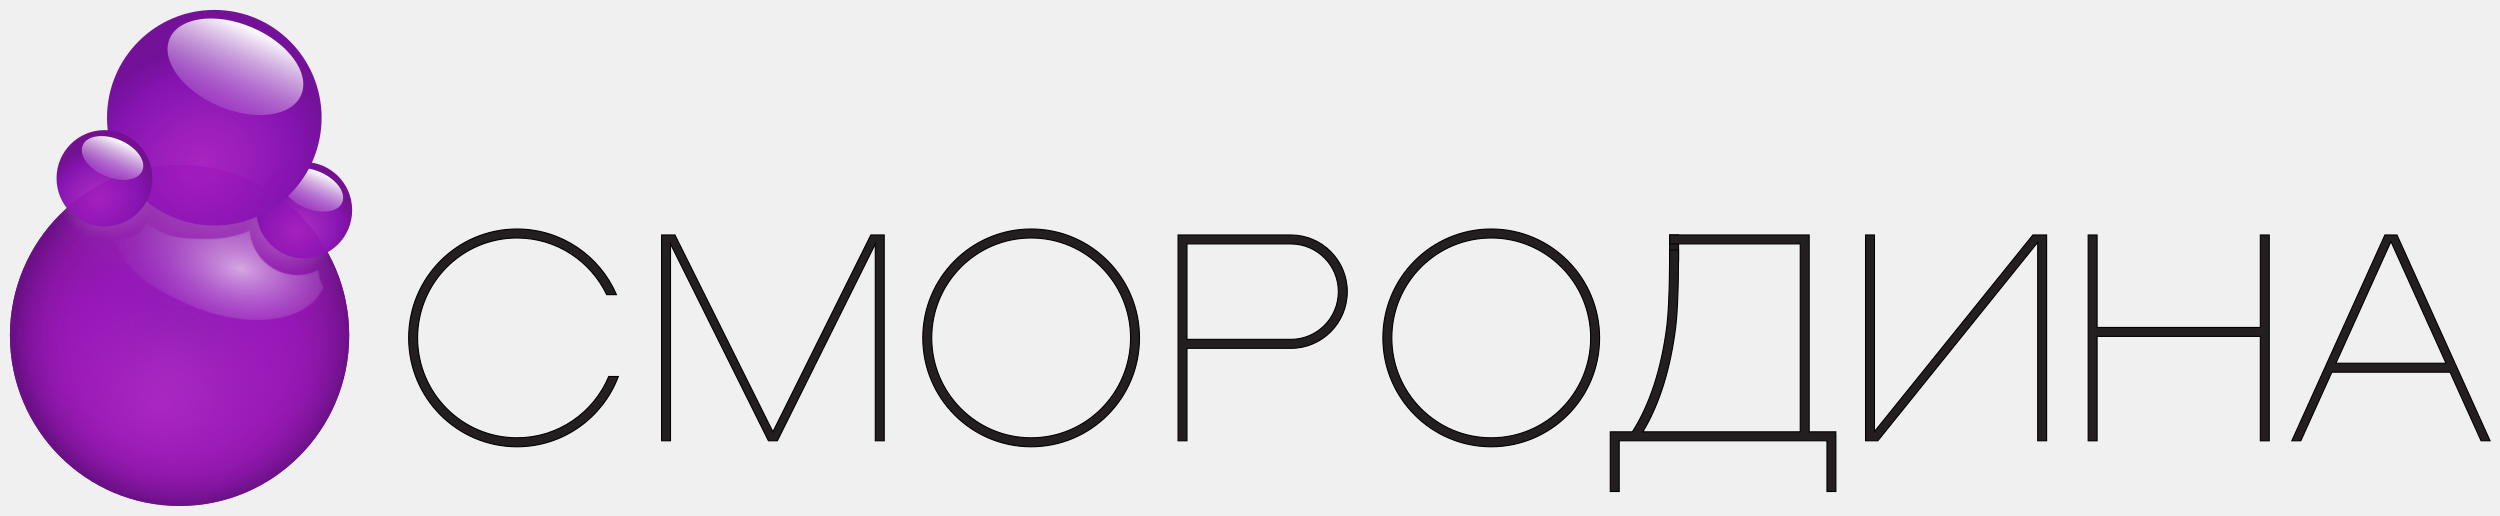
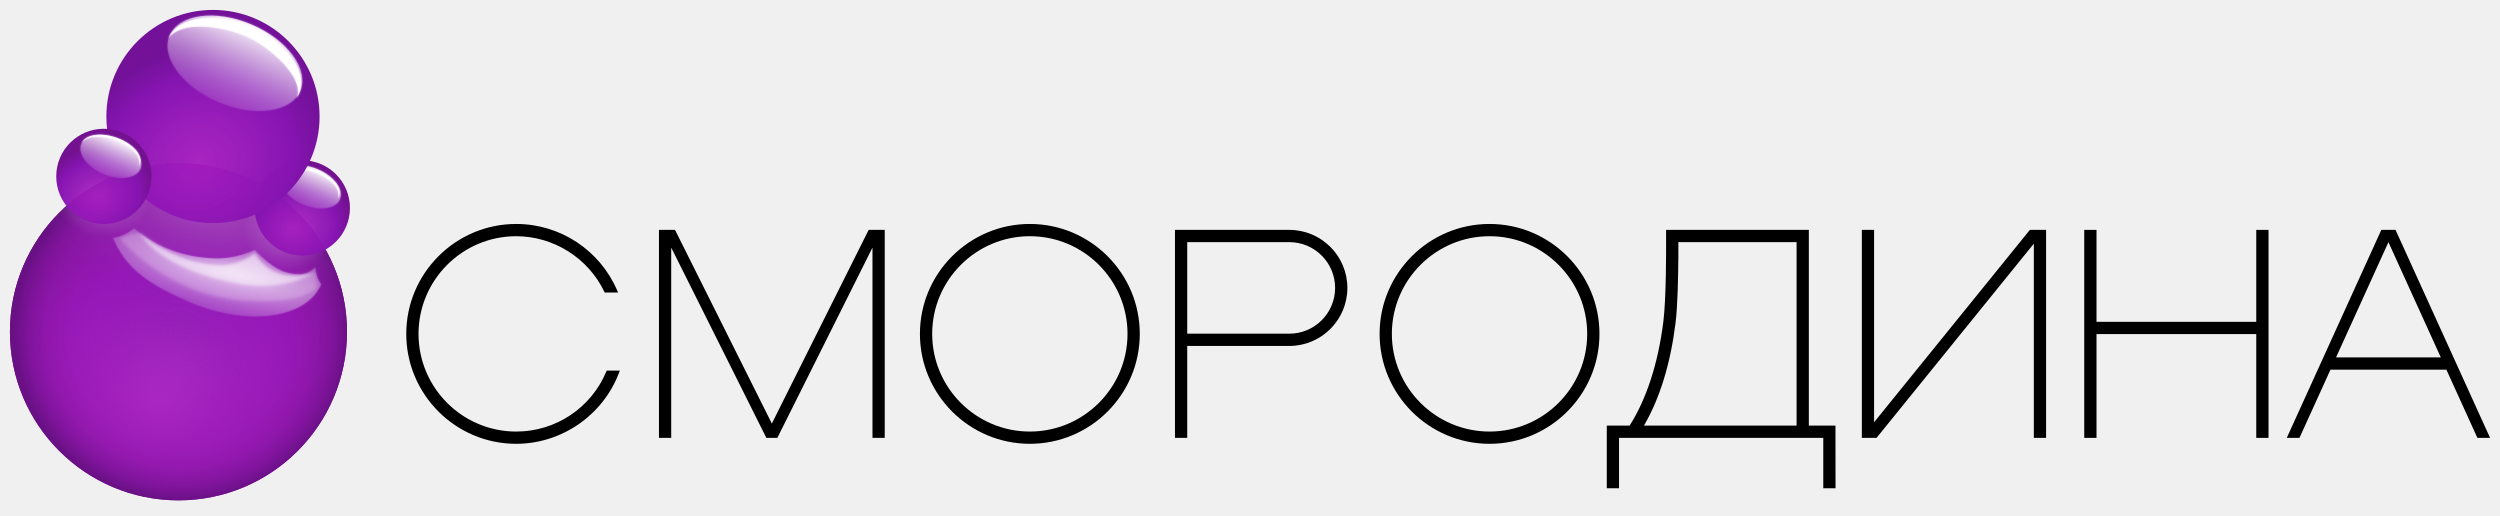
<svg xmlns="http://www.w3.org/2000/svg" xmlns:xlink="http://www.w3.org/1999/xlink" viewBox="0 0 2520 520">
+   <filter id="t">
+     <feGaussianBlur stdDeviation="2" />
+   </filter>
  <filter id="n">
    <feGaussianBlur stdDeviation="1" />
  </filter>
-   <path fill="#231F20" stroke="#000" stroke-width="1.134" stroke-miterlimit="10" d="M1039.395 230.849c-60.315 0-109.211 49.135-109.211 109.745s48.896 109.744 109.211 109.744c60.314 0 109.21-49.135 109.21-109.744s-48.896-109.745-109.21-109.745zm0 210.469c-55.356 0-100.235-45.098-100.235-100.725s44.879-100.724 100.235-100.724 100.234 45.097 100.234 100.724-44.878 100.725-100.234 100.725z" />
-   <path fill="#231F20" stroke="#000" stroke-width="1.134" stroke-miterlimit="10" d="M1503.166 230.849c-60.315 0-109.211 49.135-109.211 109.745s48.896 109.744 109.211 109.744 109.211-49.135 109.211-109.744-48.896-109.745-109.211-109.745zm0 210.469c-55.356 0-100.234-45.098-100.234-100.725s44.878-100.724 100.234-100.724 100.234 45.098 100.234 100.725-44.878 100.724-100.234 100.724z" />
-   <polygon fill="#231F20" stroke="#000" stroke-width="1.134" stroke-miterlimit="10" points="2278.427,236.863 2278.427,330.07 2113.862,330.07 2113.862,236.863 2104.886,236.863 2104.886,444.324 2113.862,444.324 2113.862,339.09 2278.427,339.09 2278.427,444.324 2287.403,444.324 2287.403,236.863" />
-   <rect x="1683.003" y="236.863" fill="#231F20" stroke="#000" stroke-width="1.134" stroke-miterlimit="10" width="8.977" height="25.932" />
-   <polygon fill="#231F20" stroke="#000" stroke-width="1.134" stroke-miterlimit="10" points="2060.005,236.863 2054.021,236.863 2049.124,236.863 1889.456,435.002 1889.456,236.863 1880.48,236.863 1880.48,444.324 1881.944,444.324 1889.456,444.324 1892.825,444.324 2054.021,244.289 2054.021,444.324 2062.997,444.324 2062.997,236.863" />
-   <path fill="#231F20" stroke="#000" stroke-width="1.134" stroke-miterlimit="10" d="M2500.927 444.324h9.073l-93.841-207.461h-12.162l-93.841 207.461h9.072l31.28-69.154h119.139l31.28 69.154zm-146.337-78.174l55.488-122.672 55.487 122.672h-110.975z" />
-   <polygon fill="#231F20" stroke="#000" stroke-width="1.134" stroke-miterlimit="10" points="886.797,236.863 882.31,236.863 877.82,236.863 779.083,435.305 680.347,236.863 675.856,236.863 671.37,236.863 666.881,236.863 666.881,444.324 675.856,444.324 675.856,245.88 774.596,444.324 783.571,444.324 882.31,245.88 882.31,444.324 891.286,444.324 891.286,236.863" />
-   <path stroke="#000" stroke-width="1.134" stroke-miterlimit="10" d="M675.856 236.863" fill="none" />
-   <path fill="#231F20" stroke="#000" stroke-width="1.134" stroke-miterlimit="10" d="M1301.201 236.863h-113.7v207.462h8.977v-93.207h104.723c31.394 0 56.849-25.574 56.849-57.127s-25.455-57.128-56.849-57.128zm0 105.235h-104.723v-96.215h104.723c26.438 0 47.873 21.538 47.873 48.108s-21.435 48.107-47.873 48.107z" />
-   <path fill="#231F20" stroke="#000" stroke-width="1.134" stroke-miterlimit="10" d="M1850.483 438.311v-3.006h-26.853v-198.443h-140.552v9.02h131.576v189.422h-158.664c16.704-27.783 27.854-63.314 33.146-105.871 3.06-24.609 2.849-75.344 2.837-77.494l-8.977.047c.004.521.22 52.3-2.767 76.328-5.362 43.102-17.386 79.947-34.827 106.99h-22.241v60.133h8.976v-51.113h209.445v51.113h8.977v-57.127h-.076z" />
-   <path fill="#231F20" stroke="#000" stroke-width="1.134" stroke-miterlimit="10" d="M613.622 379.51c-15.148 36.305-50.845 61.809-92.471 61.809-55.356 0-100.235-45.098-100.235-100.725s44.879-100.724 100.235-100.724c39.814 0 74.207 23.33 90.382 57.126h9.852c-16.787-38.915-55.338-66.147-100.233-66.147-60.315 0-109.211 49.135-109.211 109.745s48.896 109.744 109.211 109.744c46.674 0 86.488-29.434 102.119-70.828h-9.649z" />
+   <path d="M1038.091 225.747c-61.1 0-110.807 49.707-110.807 110.807s49.707 110.807 110.807 110.807 110.807-49.708 110.807-110.807-49.707-110.807-110.807-110.807zm0 209.256c-54.285 0-98.45-44.165-98.45-98.45 0-54.284 44.165-98.449 98.45-98.449 54.284 0 98.449 44.165 98.449 98.449.001 54.285-44.165 98.45-98.449 98.45z" />
+   <path d="M1501.444 225.747c-61.1 0-110.807 49.707-110.807 110.807s49.707 110.807 110.807 110.807 110.807-49.708 110.807-110.807-49.708-110.807-110.807-110.807zm0 209.256c-54.284 0-98.449-44.165-98.449-98.45 0-54.284 44.165-98.449 98.449-98.449s98.449 44.165 98.449 98.449c0 54.285-44.165 98.45-98.449 98.45z" />
+   <polygon points="2274.309,324.396 2113.283,324.396 2113.283,231.726 2100.925,231.726 2100.925,441.382 2113.283,441.382 2113.283,336.754 2274.309,336.754 2274.309,441.382 2286.667,441.382 2286.667,231.726 2274.309,231.726" />
+   <polygon points="1889.08,425.632 1889.08,231.726 1876.722,231.726 1876.722,441.382 1891.56,441.382 2050.106,245.59 2050.106,441.382 2062.463,441.382 2062.463,231.726 2046.099,231.726" />
+   <path d="M2415.154 232.72l-.451-.994h-14.334l-95.296 209.656h12.788l31.251-68.755h116.849l31.251 68.755h12.788l-94.846-208.662zm45.188 127.549h-105.612l52.806-116.175 52.806 116.175z" />
+   <polygon points="778.016,426.93 680.883,232.663 680.416,231.726 664.219,231.726 664.219,441.382 676.577,441.382 676.577,249.564 772.017,440.445 772.483,441.382 783.548,441.382 879.455,249.564 879.455,441.382 891.812,441.382 891.812,231.726 875.616,231.726" />
+   <path d="M1299.662 231.726h-115.291v209.656h12.357v-92.67h102.934c32.252 0 58.492-26.24 58.492-58.493s-26.24-58.493-58.492-58.493zm0 104.628h-102.934v-92.271h102.934c25.438 0 46.135 20.696 46.135 46.135-.001 25.439-20.697 46.136-46.135 46.136z" />
+   <path d="M1823.314 429.024v-197.298h-143.89v15.046h-.016l.01 1.696c.004.512.208 51.981-2.751 75.667-5.256 42.042-17.021 78.286-34.038 104.889h-22.992v63.177h12.357v-50.819h205.867v50.819h12.357l-.076-63.177h-26.828zm-131.533-168.126v-6.221c.005-1.993.004-3.578 0-4.665v-5.929h119.176v184.941h-153.853c15.98-27.456 26.683-62.209 31.823-103.356 2.188-17.512 2.711-47.757 2.826-64.77h.028z" />
+   <path d="M611.141 374.591c-15.388 36.699-51.04 60.413-90.824 60.413-54.285 0-98.449-44.165-98.449-98.45 0-54.284 44.165-98.449 98.449-98.449 37.616 0 72.46 21.918 88.773 55.838l.461.96h13.49l-1.027-2.369c-17.586-40.571-57.504-66.787-101.697-66.787-61.1 0-110.807 49.707-110.807 110.807s49.707 110.807 110.807 110.807c45.743 0 87.381-28.739 103.612-71.513l.87-2.296h-13.221l-.437 1.039z" />
  <defs>
-     <path id="a" d="M180.991 166.348c94.436 0 170.991 76.929 170.991 171.824 0 94.9-76.555 171.828-170.991 171.828s-170.991-76.928-170.991-171.828c0-94.895 76.555-171.824 170.991-171.824z" />
+     <path id="a" d="M179.881 164.583c93.827 0 169.886 76.062 169.886 169.885 0 93.829-76.06 169.888-169.886 169.888-93.822 0-169.881-76.059-169.881-169.888 0-93.823 76.059-169.885 169.881-169.885z" />
  </defs>
  <clipPath id="b">
    <use xlink:href="#a" overflow="visible" />
  </clipPath>
  <g clip-path="url(#b)">
-     <radialGradient id="c" cx="120.708" cy="454.171" r="207.433" gradientTransform="matrix(.901 -.435 -.377 -.788 223.272 819.76)" gradientUnits="userSpaceOnUse">
+     <radialGradient id="c" cx="415.797" cy="1871.529" r="206.092" gradientTransform="matrix(.901 -.433 -.377 -.784 489.906 2052.718)" gradientUnits="userSpaceOnUse">
      <stop offset="0" stop-color="#A51ABF" stop-opacity=".9" />
      <stop offset=".541" stop-color="#8F16B5" stop-opacity=".972" />
      <stop offset=".748" stop-color="#8514B0" />
      <stop offset="1" stop-color="#691085" />
    </radialGradient>
-     <path fill="url(#c)" d="M180.991 166.348c94.436 0 170.991 76.929 170.991 171.824 0 94.9-76.555 171.828-170.991 171.828s-170.991-76.928-170.991-171.828c0-94.895 76.555-171.824 170.991-171.824z" />
-     <radialGradient id="d" cx="161.635" cy="505.492" r="169.573" gradientTransform="matrix(.901 -.435 -.436 -.914 258.142 870.889)" gradientUnits="userSpaceOnUse">
+     <path fill="url(#c)" d="M179.881 164.583c93.827 0 169.886 76.062 169.886 169.885 0 93.829-76.06 169.888-169.886 169.888-93.822 0-169.881-76.059-169.881-169.888 0-93.823 76.059-169.885 169.881-169.885z" />
+     <radialGradient id="d" cx="456.398" cy="1796.728" r="168.476" gradientTransform="matrix(.901 -.433 -.436 -.909 554.785 2166.124)" gradientUnits="userSpaceOnUse">
      <stop offset="0" stop-color="#A51ABF" stop-opacity="0" />
      <stop offset=".498" stop-color="#A31ABD" stop-opacity=".498" />
      <stop offset=".678" stop-color="#9C19B7" stop-opacity=".678" />
      <stop offset=".806" stop-color="#9117AB" stop-opacity=".806" />
      <stop offset=".908" stop-color="#80149B" stop-opacity=".908" />
      <stop offset=".996" stop-color="#6A1086" stop-opacity=".996" />
      <stop offset="1" stop-color="#691085" />
    </radialGradient>
-     <path fill="url(#d)" d="M180.991 166.348c94.436 0 170.991 76.929 170.991 171.824 0 94.9-76.555 171.828-170.991 171.828s-170.991-76.928-170.991-171.828c0-94.895 76.555-171.824 170.991-171.824z" />
+     <path fill="url(#d)" d="M179.881 164.583c93.827 0 169.886 76.062 169.886 169.885 0 93.829-76.06 169.888-169.886 169.888-93.822 0-169.881-76.059-169.881-169.888 0-93.823 76.059-169.885 169.881-169.885z" />
  </g>
  <defs>
-     <path id="e" d="M180.991 166.348c94.436 0 170.991 76.929 170.991 171.824 0 94.9-76.555 171.828-170.991 171.828s-170.991-76.928-170.991-171.828c0-94.895 76.555-171.824 170.991-171.824z" />
+     <path id="e" d="M179.881 164.583c93.827 0 169.886 76.062 169.886 169.885 0 93.829-76.06 169.888-169.886 169.888-93.822 0-169.881-76.059-169.881-169.888 0-93.823 76.059-169.885 169.881-169.885z" />
  </defs>
  <clipPath id="f">
    <use xlink:href="#e" overflow="visible" />
  </clipPath>
-   <radialGradient id="g" cx="294.486" cy="262.221" r="140.528" gradientTransform="matrix(1.312 .334 .205 -.814 -231.522 312.784)" gradientUnits="userSpaceOnUse">
+   <radialGradient id="g" cx="427.363" cy="1113.467" r="139.619" gradientTransform="matrix(1.312 .332 .205 -.81 -581.532 955.33)" gradientUnits="userSpaceOnUse">
    <stop offset="0" stop-color="#fff" />
    <stop offset=".111" stop-color="#F0E3F7" stop-opacity=".889" />
    <stop offset=".326" stop-color="#D7B1E8" stop-opacity=".674" />
    <stop offset=".53" stop-color="#C28ADD" stop-opacity=".47" />
    <stop offset=".716" stop-color="#B46ED5" stop-opacity=".284" />
    <stop offset=".879" stop-color="#AB5DD0" stop-opacity=".121" />
    <stop offset="1" stop-color="#A857CE" stop-opacity="0" />
  </radialGradient>
-   <path opacity=".3" clip-path="url(#f)" fill="url(#g)" enable-background="new" d="M393.1 244.531c-15.893 63.16-111.359 93.364-213.216 67.469-101.86-25.885-171.548-98.077-155.654-161.238 15.896-63.155 111.36-93.36 213.22-67.465 101.86 25.897 171.542 98.078 155.65 161.234z" />
+   <path opacity=".3" clip-path="url(#f)" fill="url(#g)" enable-background="new" d="M390.619 241.884c-15.786 62.448-110.636 92.31-211.833 66.708-101.203-25.593-170.439-96.97-154.648-159.418 15.793-62.44 110.637-92.304 211.841-66.704 101.202 25.607 170.434 96.971 154.64 159.414z" />
  <defs>
-     <path id="h" d="M180.991 166.348c94.436 0 170.991 76.929 170.991 171.824 0 94.9-76.555 171.828-170.991 171.828s-170.991-76.928-170.991-171.828c0-94.895 76.555-171.824 170.991-171.824z" />
+     <path id="h" d="M179.881 164.583c93.827 0 169.886 76.062 169.886 169.885 0 93.829-76.06 169.888-169.886 169.888-93.822 0-169.881-76.059-169.881-169.888 0-93.823 76.059-169.885 169.881-169.885z" />
  </defs>
  <clipPath id="i">
    <use xlink:href="#h" overflow="visible" />
  </clipPath>
-   <radialGradient id="j" cx="526.874" cy="241.552" r="64.418" gradientTransform="matrix(.709 .126 .114 -.649 -108.073 323.463)" gradientUnits="userSpaceOnUse">
+   <radialGradient id="j" cx="111.164" cy="1286.721" r="64.001" gradientTransform="matrix(.709 .125 .114 -.646 65.457 1047.797)" gradientUnits="userSpaceOnUse">
    <stop offset="0" stop-color="#fff" />
    <stop offset="1" stop-color="#F2D4FF" stop-opacity="0" />
  </radialGradient>
-   <path opacity=".3" clip-path="url(#i)" fill="url(#j)" enable-background="new" d="M338.535 240.962c-4.059 23.106-27.785 38.202-52.998 33.731-25.211-4.465-42.36-26.821-38.304-49.923 4.056-23.099 27.782-38.197 52.999-33.729 25.213 4.479 42.362 26.824 38.303 49.921z" />
+   <path opacity=".3" clip-path="url(#i)" fill="url(#j)" enable-background="new" d="M336.409 238.355c-4.028 22.847-27.604 37.771-52.657 33.352-25.048-4.415-42.081-26.519-38.052-49.362 4.03-22.838 27.601-37.766 52.655-33.346 25.047 4.428 42.09 26.519 38.054 49.356z" />
  <defs>
-     <path id="k" d="M180.991 166.348c94.436 0 170.991 76.929 170.991 171.824 0 94.9-76.555 171.828-170.991 171.828s-170.991-76.928-170.991-171.828c0-94.895 76.555-171.824 170.991-171.824z" />
+     <path id="k" d="M179.881 164.583c93.827 0 169.886 76.062 169.886 169.885 0 93.829-76.06 169.888-169.886 169.888-93.822 0-169.881-76.059-169.881-169.888 0-93.823 76.059-169.885 169.881-169.885z" />
  </defs>
  <clipPath id="l">
    <use xlink:href="#k" overflow="visible" />
  </clipPath>
-   <radialGradient id="m" cx="242.637" cy="244.024" r="64.416" gradientTransform="matrix(.762 .135 .115 -.656 -109.095 325.497)" gradientUnits="userSpaceOnUse">
+   <radialGradient id="m" cx="-86.679" cy="1283.838" r="63.999" gradientTransform="matrix(.762 .135 .115 -.652 21.515 1045.454)" gradientUnits="userSpaceOnUse">
    <stop offset="0" stop-color="#fff" />
    <stop offset="1" stop-color="#F2D4FF" stop-opacity="0" />
  </radialGradient>
-   <path opacity=".3" clip-path="url(#l)" fill="url(#m)" enable-background="new" d="M153.057 207.044c-4.094 23.326-29.401 38.329-56.518 33.52-27.114-4.813-45.781-27.618-41.686-50.94 4.096-23.323 29.403-38.327 56.523-33.515 27.118 4.807 45.778 27.612 41.681 50.935z" />
-   <g opacity=".6" filter="url(#n)">
-     <radialGradient id="o" cx="1357.843" cy="57.58" r="76.709" gradientTransform="matrix(-.231 .978 1.612 .385 463.638 -1079.052)" gradientUnits="userSpaceOnUse">
+   <path opacity=".3" clip-path="url(#l)" fill="url(#m)" enable-background="new" d="M152.13 204.821c-4.066 23.062-29.209 37.896-56.156 33.14-26.935-4.758-45.481-27.307-41.412-50.365 4.07-23.06 29.214-37.894 56.155-33.136 26.944 4.753 45.484 27.3 41.413 50.361z" />
+   <g opacity=".7" filter="url(#n)">
+     <radialGradient id="o" cx="1853.566" cy="21.252" r="67.739" gradientTransform="matrix(-.226 .974 3.868 .912 573.638 -1548.648)" gradientUnits="userSpaceOnUse">
      <stop offset="0" stop-color="#fff" />
      <stop offset=".347" stop-color="#E2C8EF" stop-opacity=".687" />
      <stop offset="1" stop-color="#A857CE" stop-opacity=".1" />
    </radialGradient>
-     <path fill="url(#o)" d="M320.939 272.309c-6.394 3.135-13.549 4.943-21.141 4.943-25.365 0-46.12-19.65-48.119-44.619-12.634 5.293-26.49 8.23-41.03 8.23-26.336 0-44.417-.605-63.015-16.499-5.685 15.562-16.462 14.62-32.913 18.04 11.968 30.066 35.246 47.449 77.94 65.619 58.731 25.002 118.339 16.807 133.127-18.287-1.617-5.24-4.609-8.248-4.849-17.427z" />
+     <path fill="url(#o)" d="M317.781 269.303c-5.432 5.331-11.258 7.927-18.761 7.16-8.487-.867-20.492-1.829-42.284-24.44-12.553 5.234-24.777 9.18-42.058 8.392-35.109-1.594-60.872-14.402-79.346-30.117-11.252 7.309-11.252 7.309-21.286 9.485 11.892 29.727 35.017 46.913 77.435 64.877 58.352 24.719 117.574 16.618 132.266-18.08-3.444-5.115-5.258-9.863-5.966-17.277z" />
  </g>
-   <radialGradient id="p" cx="302.304" cy="588.504" r="58.612" gradientTransform="matrix(.901 -.435 -.377 -.788 250.079 827.323)" gradientUnits="userSpaceOnUse">
+   <radialGradient id="p" cx="596.083" cy="2005.13" r="58.234" gradientTransform="matrix(.901 -.433 -.377 -.784 516.712 2060.243)" gradientUnits="userSpaceOnUse">
    <stop offset="0" stop-color="#A51ABF" stop-opacity=".9" />
    <stop offset=".541" stop-color="#8F16B5" stop-opacity=".972" />
    <stop offset=".748" stop-color="#8514B0" />
    <stop offset="1" stop-color="#731190" />
  </radialGradient>
-   <ellipse fill="url(#p)" cx="306.66" cy="211.89" rx="48.314" ry="48.552" />
-   <linearGradient id="q" gradientUnits="userSpaceOnUse" x1="343.152" y1="317.957" x2="322.149" y2="270.757" gradientTransform="matrix(1 0 0 -1 -20.41 491.62)">
-     <stop offset="0" stop-color="#fff" />
-     <stop offset=".347" stop-color="#E2C8EF" stop-opacity=".687" />
-     <stop offset="1" stop-color="#A857CE" stop-opacity=".1" />
-   </linearGradient>
-   <path fill="url(#q)" d="M344.941 204.092c-4.175 9.916-21.018 12.232-37.614 5.168-16.597-7.062-26.66-20.83-22.484-30.748 4.184-9.919 21.023-12.232 37.623-5.168 16.596 7.065 26.656 20.833 22.475 30.748z" />
-   <radialGradient id="r" cx="230.679" cy="690.451" r="131.21" gradientTransform="matrix(.901 -.435 -.377 -.788 255.422 808.211)" gradientUnits="userSpaceOnUse">
+   <path fill="url(#p)" d="M304.742 161.607c26.512 0 47.999 21.494 47.999 48.002 0 26.516-21.487 48.006-47.999 48.006-26.515 0-48.005-21.49-48.005-48.006-.001-26.508 21.49-48.002 48.005-48.002z" />
+   <g filter="url(#n)">
+     <linearGradient id="q" gradientUnits="userSpaceOnUse" x1="341.079" y1="1322.761" x2="320.296" y2="1276.058" gradientTransform="matrix(1 0 0 -1 -20.41 1493.62)">
+       <stop offset="0" stop-color="#fff" />
+       <stop offset=".347" stop-color="#E2C8EF" stop-opacity=".687" />
+       <stop offset="1" stop-color="#A857CE" stop-opacity=".1" />
+     </linearGradient>
+     <path fill="url(#q)" d="M342.755 200.96c-4.15 9.803-20.883 12.093-37.372 5.107-16.489-6.98-26.49-20.595-22.335-30.4 4.157-9.806 20.885-12.095 37.377-5.109 16.492 6.984 26.484 20.597 22.33 30.402z" />
+   </g>
+   <path fill="#fff" d="M319.818 172.092c-16.081-6.059-32.403-4.074-36.455 4.435l-.079.192c5.479-6.831 20.447-8.059 35.219-2.492 15.961 6.016 25.681 17.691 21.864 26.184.487-.607.905-1.251 1.235-1.941 4.05-8.509-5.703-20.316-21.784-26.378z" filter="url(#n)" />
+   <radialGradient id="r" cx="524.839" cy="2106.308" r="130.362" gradientTransform="matrix(.901 -.433 -.377 -.784 522.054 2041.226)" gradientUnits="userSpaceOnUse">
    <stop offset="0" stop-color="#A51ABF" stop-opacity=".95" />
    <stop offset=".541" stop-color="#8F16B5" stop-opacity=".986" />
    <stop offset=".748" stop-color="#8514B0" />
    <stop offset="1" stop-color="#731199" />
  </radialGradient>
-   <ellipse fill="url(#r)" cx="216.015" cy="118.686" rx="108.156" ry="108.686" />
-   <linearGradient id="s" gradientUnits="userSpaceOnUse" x1="275.046" y1="463.245" x2="228.679" y2="359.047" gradientTransform="matrix(1 0 0 -1 -20.41 491.62)">
-     <stop offset="0" stop-color="#fff" />
-     <stop offset=".347" stop-color="#E2C8EF" stop-opacity=".687" />
-     <stop offset="1" stop-color="#A857CE" stop-opacity=".1" />
-   </linearGradient>
-   <path fill="url(#s)" d="M303.646 95.545c-9.228 21.893-46.412 27.002-83.048 11.407-36.637-15.597-58.856-45.987-49.625-67.879 9.23-21.896 46.411-27.004 83.046-11.41 36.637 15.597 58.855 45.99 49.627 67.882z" />
-   <radialGradient id="t" cx="123.379" cy="687.977" r="58.613" gradientTransform="matrix(.901 -.435 -.377 -.788 247.481 795.739)" gradientUnits="userSpaceOnUse">
+   <path fill="url(#r)" d="M214.684 10c59.342 0 107.452 48.11 107.452 107.46 0 59.345-48.11 107.458-107.452 107.458-59.351 0-107.46-48.113-107.46-107.458 0-59.35 48.109-107.46 107.46-107.46z" />
+   <radialGradient id="s" cx="418.243" cy="2103.743" r="58.233" gradientTransform="matrix(.901 -.433 -.377 -.784 514.115 2028.814)" gradientUnits="userSpaceOnUse">
    <stop offset="0" stop-color="#A51ABF" stop-opacity=".9" />
    <stop offset=".541" stop-color="#8F16B5" stop-opacity=".972" />
    <stop offset=".748" stop-color="#8514B0" />
    <stop offset="1" stop-color="#731190" />
  </radialGradient>
-   <ellipse fill="url(#t)" cx="105.307" cy="179.706" rx="48.316" ry="48.552" />
-   <linearGradient id="u" gradientUnits="userSpaceOnUse" x1="141.691" y1="350.022" x2="120.688" y2="302.822" gradientTransform="matrix(1 0 0 -1 -20.41 491.62)">
-     <stop offset="0" stop-color="#fff" />
-     <stop offset=".347" stop-color="#E2C8EF" stop-opacity=".687" />
-     <stop offset="1" stop-color="#A857CE" stop-opacity=".1" />
-   </linearGradient>
-   <path fill="url(#u)" d="M143.481 172.026c-4.177 9.916-21.02 12.232-37.616 5.167-16.597-7.062-26.66-20.83-22.483-30.748 4.183-9.918 21.022-12.232 37.62-5.167 16.597 7.064 26.659 20.832 22.479 30.748z" />
+   <path fill="url(#s)" d="M104.688 129.787c26.513 0 48.002 21.493 48.002 48.005s-21.489 48.004-48.002 48.004c-26.514 0-48.002-21.492-48.002-48.004s21.488-48.005 48.002-48.005z" />
+   <path fill="#fff" d="M140.888 234.752s32.879 30.106 78.008 32.575c21.848 1.197 37.897-12.124 37.897-12.124s6.436 11.251 16.795 17.064c20.247 11.356 44.192 2.286 44.192 2.286s1.566 9.4 1.566 15.653c-11.689 11.084-35.388 14.458-68.966 13.169-54.844-2.111-101.223-31.604-129.861-62.711 12.512-6.254 20.369-5.912 20.369-5.912z" opacity=".2" filter="url(#t)" />
+   <path fill="#fff" d="M140.888 234.752s32.879 30.106 78.008 32.575c21.848 1.197 37.897-12.124 37.897-12.124s6.436 11.251 16.795 17.064c20.247 11.356 44.192 2.286 44.192 2.286s-30.434 20.18-76.974 11.471c-84.437-15.801-99.918-51.272-99.918-51.272z" opacity=".5" filter="url(#t)" />
+   <g filter="url(#n)">
+     <linearGradient id="u" gradientUnits="userSpaceOnUse" x1="139.932" y1="1353.487" x2="119.148" y2="1306.781" gradientTransform="matrix(1 0 0 -1 -20.41 1493.62)">
+       <stop offset="0" stop-color="#fff" />
+       <stop offset=".347" stop-color="#E2C8EF" stop-opacity=".687" />
+       <stop offset="1" stop-color="#A857CE" stop-opacity=".1" />
+     </linearGradient>
+     <path fill="url(#u)" d="M141.61 170.231c-4.153 9.805-20.886 12.095-37.373 5.11-16.488-6.981-26.487-20.596-22.338-30.402 4.16-9.804 20.885-12.093 37.377-5.108 16.49 6.986 26.484 20.597 22.334 30.4z" />
+   </g>
+   <path fill="#fff" d="M118.965 139.292c-16.084-6.057-32.403-4.069-36.457 4.435l-.082.194c5.482-6.83 20.45-8.058 35.222-2.493 15.961 6.017 25.681 17.692 21.865 26.185.486-.607.905-1.252 1.233-1.943 4.054-8.507-5.7-20.316-21.781-26.378z" filter="url(#n)" />
+   <g filter="url(#n)">
+     <linearGradient id="v" gradientUnits="userSpaceOnUse" x1="274.363" y1="1468.395" x2="228.482" y2="1365.286" gradientTransform="matrix(1 0 0 -1 -20.41 1493.62)">
+       <stop offset="0" stop-color="#fff" />
+       <stop offset=".347" stop-color="#E2C8EF" stop-opacity=".687" />
+       <stop offset="1" stop-color="#A857CE" stop-opacity=".1" />
+     </linearGradient>
+     <path fill="url(#v)" d="M302.716 91.671c-9.169 21.644-46.113 26.695-82.51 11.279-36.404-15.421-58.479-45.468-49.306-67.114 9.17-21.646 46.112-26.7 82.509-11.282 36.4 15.424 58.476 45.47 49.307 67.117z" />
+   </g>
+   <path fill="#fff" d="M252.462 26.921c-36.398-15.42-73.336-10.368-82.508 11.28l-.187.493c12.402-17.386 51.848-13.548 79.577-1.378 20.244 8.888 58.27 40.053 49.634 61.661 1.099-1.542 2.045-3.182 2.79-4.941 9.169-21.644-12.908-51.697-49.306-67.115z" filter="url(#n)" />
</svg>
